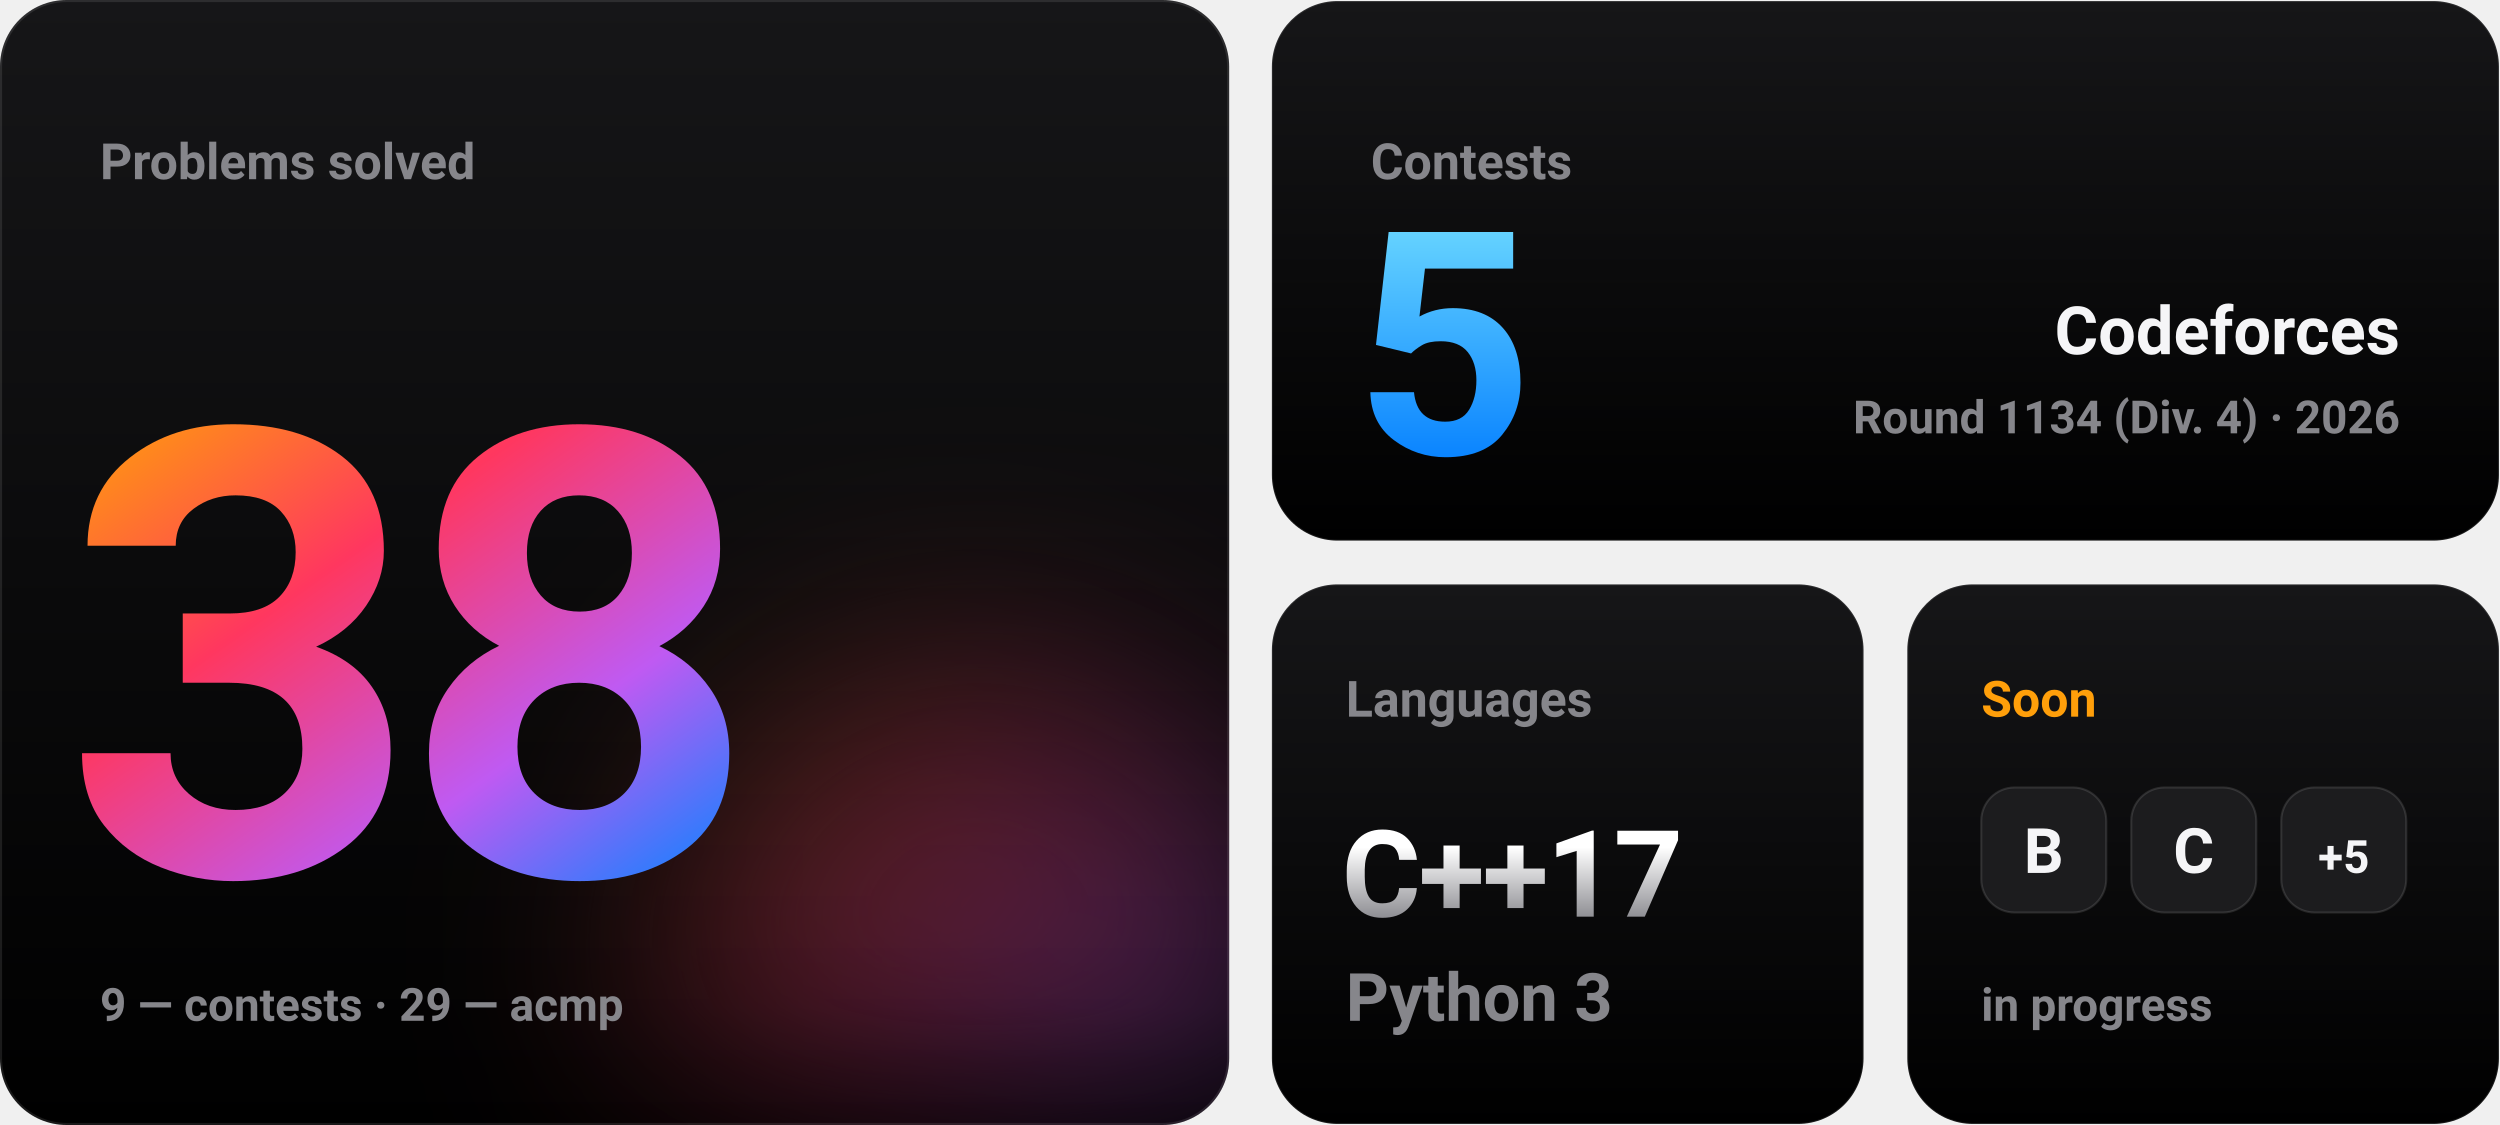
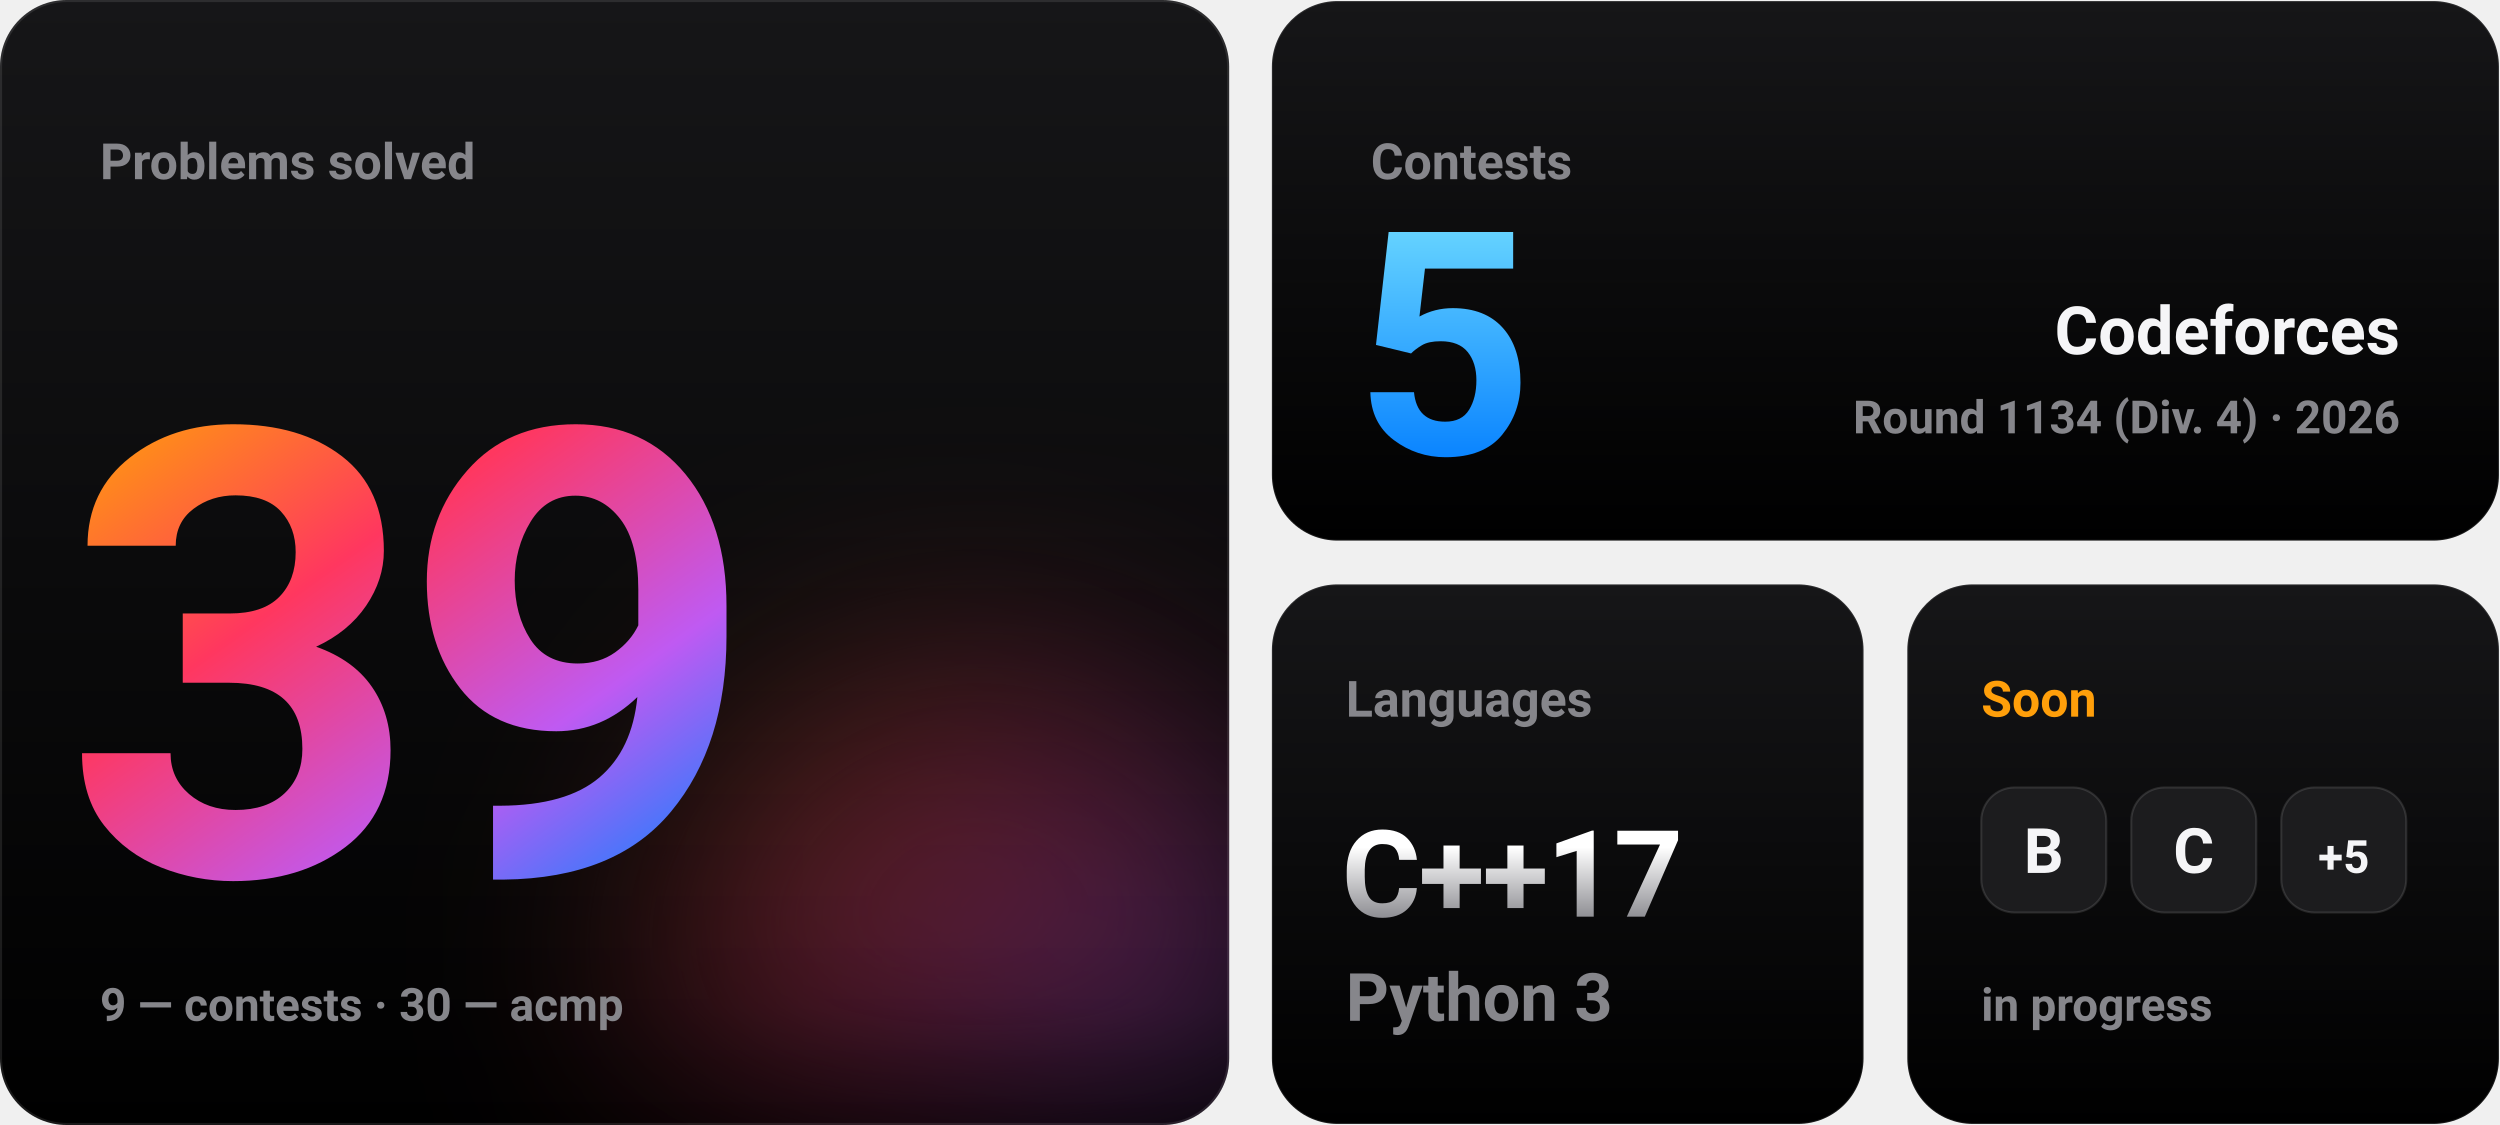
- <svg xmlns="http://www.w3.org/2000/svg" width="1200" height="540" viewBox="0 0 1200 540" role="img" aria-label="Problems solved: 38 (9 from contests, 29 from acmp). Contests: 5. Soon: B, C, D, E, F, G, H.">
+ <svg xmlns="http://www.w3.org/2000/svg" width="1200" height="540" viewBox="0 0 1200 540" role="img" aria-label="Problems solved: 39 (9 from contests, 30 from acmp). Contests: 5. Soon: B, C, D, E, F, G, H.">
  <defs>
    <linearGradient id="ai" x1="0" y1="0" x2="1" y2="1">
      <stop offset="0" stop-color="#ff9f0a" />
      <stop offset="0.35" stop-color="#ff375f" />
      <stop offset="0.7" stop-color="#bf5af2" />
      <stop offset="1" stop-color="#0a84ff" />
    </linearGradient>
    <linearGradient id="blue" x1="0" y1="0" x2="0" y2="1">
      <stop offset="0" stop-color="#64d2ff" />
      <stop offset="1" stop-color="#0a84ff" />
    </linearGradient>
    <linearGradient id="titanium" x1="0" y1="0" x2="0" y2="1">
      <stop offset="0.2" stop-color="#ffffff" />
      <stop offset="1" stop-color="#8e8e93" />
    </linearGradient>
    <linearGradient id="tile" x1="0" y1="0" x2="0" y2="1">
      <stop offset="0" stop-color="#161618" />
      <stop offset="1" stop-color="#000000" />
    </linearGradient>
    <filter id="blur" x="-100%" y="-100%" width="300%" height="300%">
      <feGaussianBlur stdDeviation="60" />
    </filter>
    <clipPath id="t1">
      <rect width="590" height="540" rx="32" />
    </clipPath>
  </defs>
  <g font-family="-apple-system, BlinkMacSystemFont, 'SF Pro Display', 'Segoe UI', Roboto, Helvetica, Arial, sans-serif">
    <g font-weight="600">
      <g clip-path="url(#t1)">
        <rect width="590" height="540" fill="url(#tile)" />
        <circle cx="470" cy="470" r="150" fill="url(#ai)" opacity="0.35" filter="url(#blur)">
          <animate attributeName="r" values="120;220;120" dur="5s" repeatCount="indefinite" calcMode="spline" keyTimes="0;0.5;1" keySplines="0.45 0 0.55 1;0.45 0 0.55 1" />
        </circle>
      </g>
      <rect x="0.5" y="0.5" width="589" height="539" rx="31.5" fill="none" stroke="#ffffff" stroke-opacity="0.1" />
      <text x="48" y="86" font-size="24" fill="#86868b">Problems solved</text>
      <g font-size="300" font-weight="700" letter-spacing="-10" fill="url(#ai)">
-         <text x="30" y="420" opacity="0">35<animate attributeName="opacity" values="0;1;0" keyTimes="0;0.000;0.250" calcMode="discrete" dur="0.8s" fill="freeze" />
+         <text x="30" y="420" opacity="0">36<animate attributeName="opacity" values="0;1;0" keyTimes="0;0.000;0.250" calcMode="discrete" dur="0.8s" fill="freeze" />
        </text>
-         <text x="30" y="420" opacity="0">36<animate attributeName="opacity" values="0;1;0" keyTimes="0;0.250;0.500" calcMode="discrete" dur="0.8s" fill="freeze" />
+         <text x="30" y="420" opacity="0">37<animate attributeName="opacity" values="0;1;0" keyTimes="0;0.250;0.500" calcMode="discrete" dur="0.8s" fill="freeze" />
        </text>
-         <text x="30" y="420" opacity="0">37<animate attributeName="opacity" values="0;1;0" keyTimes="0;0.500;0.750" calcMode="discrete" dur="0.8s" fill="freeze" />
+         <text x="30" y="420" opacity="0">38<animate attributeName="opacity" values="0;1;0" keyTimes="0;0.500;0.750" calcMode="discrete" dur="0.8s" fill="freeze" />
        </text>
-         <text x="30" y="420">38<animate attributeName="opacity" values="0;1" keyTimes="0;0.750" calcMode="discrete" dur="0.8s" fill="freeze" />
+         <text x="30" y="420">39<animate attributeName="opacity" values="0;1" keyTimes="0;0.750" calcMode="discrete" dur="0.8s" fill="freeze" />
        </text>
      </g>
-       <text x="48" y="490" font-size="22" fill="#86868b">9 — contests  ·  29 — acmp</text>
+       <text x="48" y="490" font-size="22" fill="#86868b">9 — contests  ·  30 — acmp</text>
      <rect x="610.5" y="0.5" width="589" height="259" rx="31.5" fill="url(#tile)" stroke="#ffffff" stroke-opacity="0.1" />
      <text x="658" y="86" font-size="24" fill="#86868b">Contests</text>
      <text x="650" y="218" font-size="150" font-weight="700" letter-spacing="-4" fill="url(#blue)">5</text>
      <text x="1152" y="170" font-size="32" font-weight="700" fill="#f5f5f7" text-anchor="end">Codeforces</text>
      <text x="1152" y="208" font-size="22" fill="#86868b" text-anchor="end">Round 1134 (Div. 4) · 2026</text>
      <rect x="610.5" y="280.5" width="284" height="259" rx="31.5" fill="url(#tile)" stroke="#ffffff" stroke-opacity="0.1" />
      <text x="646" y="344" font-size="24" fill="#86868b">Languages</text>
      <text x="644" y="440" font-size="58" font-weight="700" letter-spacing="-1" fill="url(#titanium)">C++17</text>
      <text x="646" y="490" font-size="32" fill="#86868b">Python 3</text>
      <rect x="915.5" y="280.5" width="284" height="259" rx="31.5" fill="url(#tile)" stroke="#ffffff" stroke-opacity="0.1" />
      <text x="951" y="344" font-size="24" fill="#ff9f0a">Soon</text>
      <rect x="951" y="378" width="60" height="60" rx="16" fill="#1c1c1e" stroke="#ffffff" stroke-opacity="0.12" />
      <text x="981" y="419" font-size="30" font-weight="700" fill="#f5f5f7" text-anchor="middle">B</text>
      <rect x="1023" y="378" width="60" height="60" rx="16" fill="#1c1c1e" stroke="#ffffff" stroke-opacity="0.12" />
      <text x="1053" y="419" font-size="30" font-weight="700" fill="#f5f5f7" text-anchor="middle">C</text>
      <rect x="1095" y="378" width="60" height="60" rx="16" fill="#1c1c1e" stroke="#ffffff" stroke-opacity="0.12" />
      <text x="1125" y="419" font-size="22" font-weight="700" fill="#f5f5f7" text-anchor="middle">+5</text>
      <text x="951" y="490" font-size="22" fill="#86868b">in progress</text>
    </g>
  </g>
</svg>
